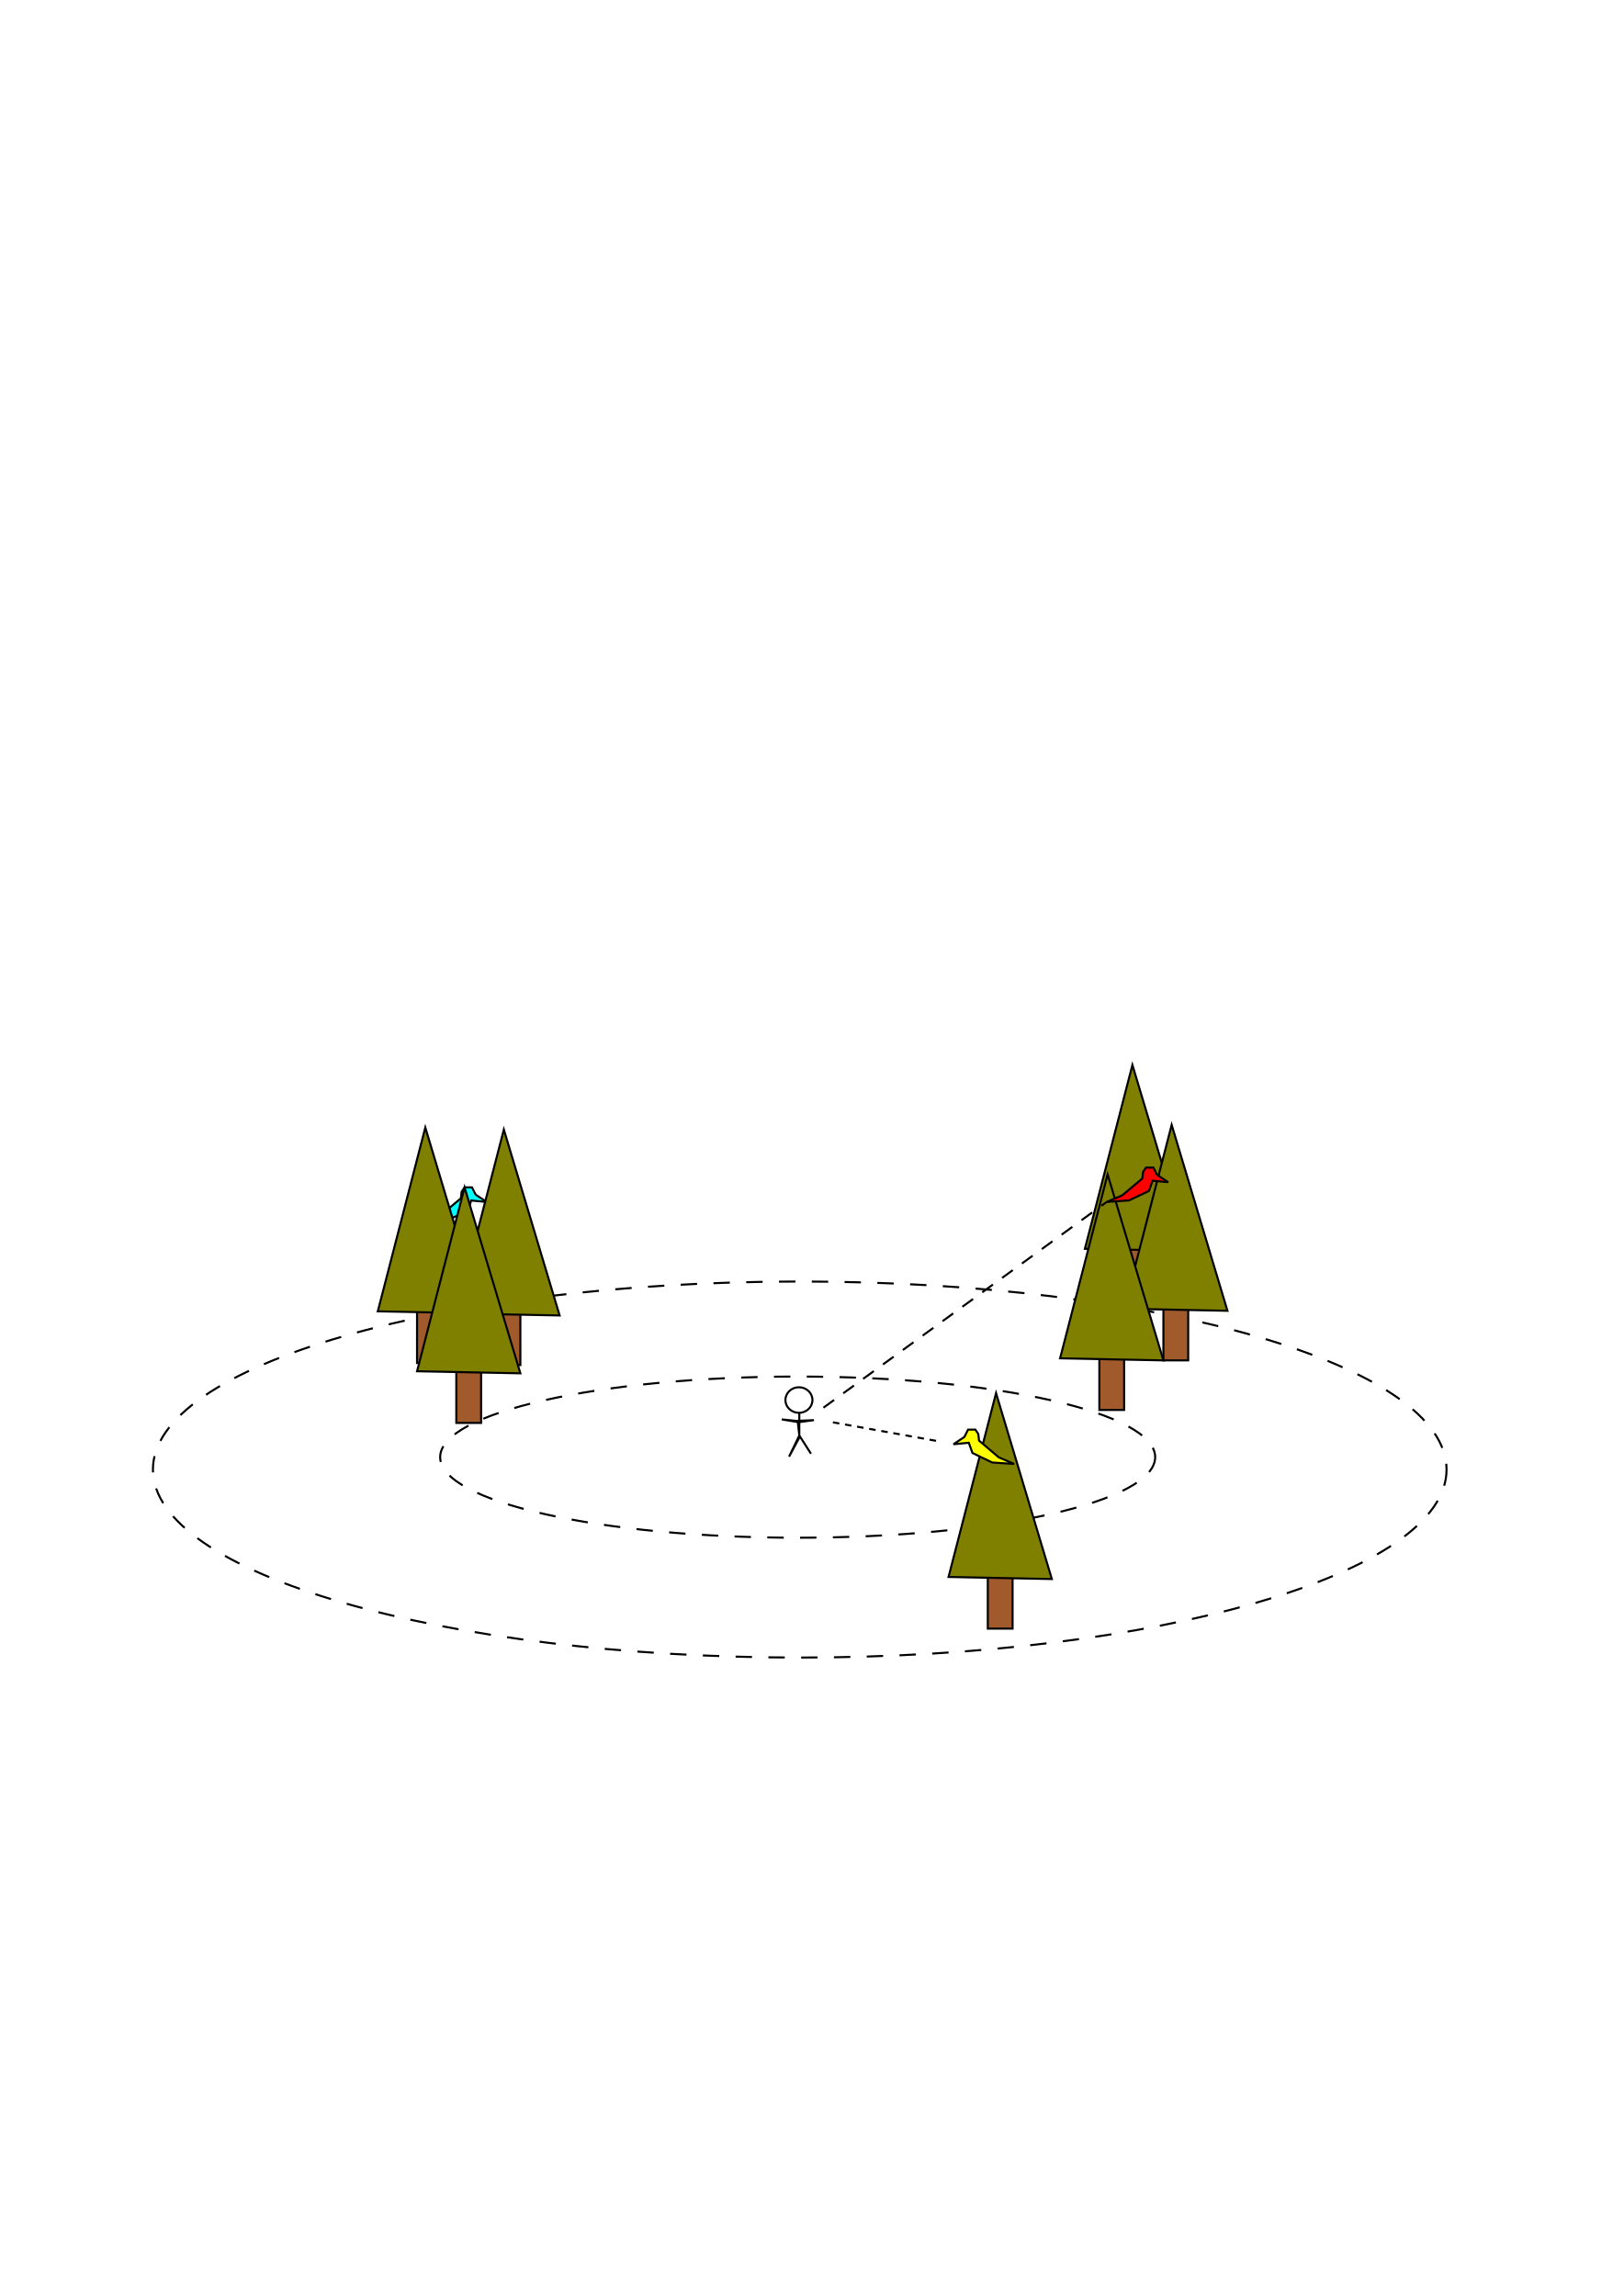
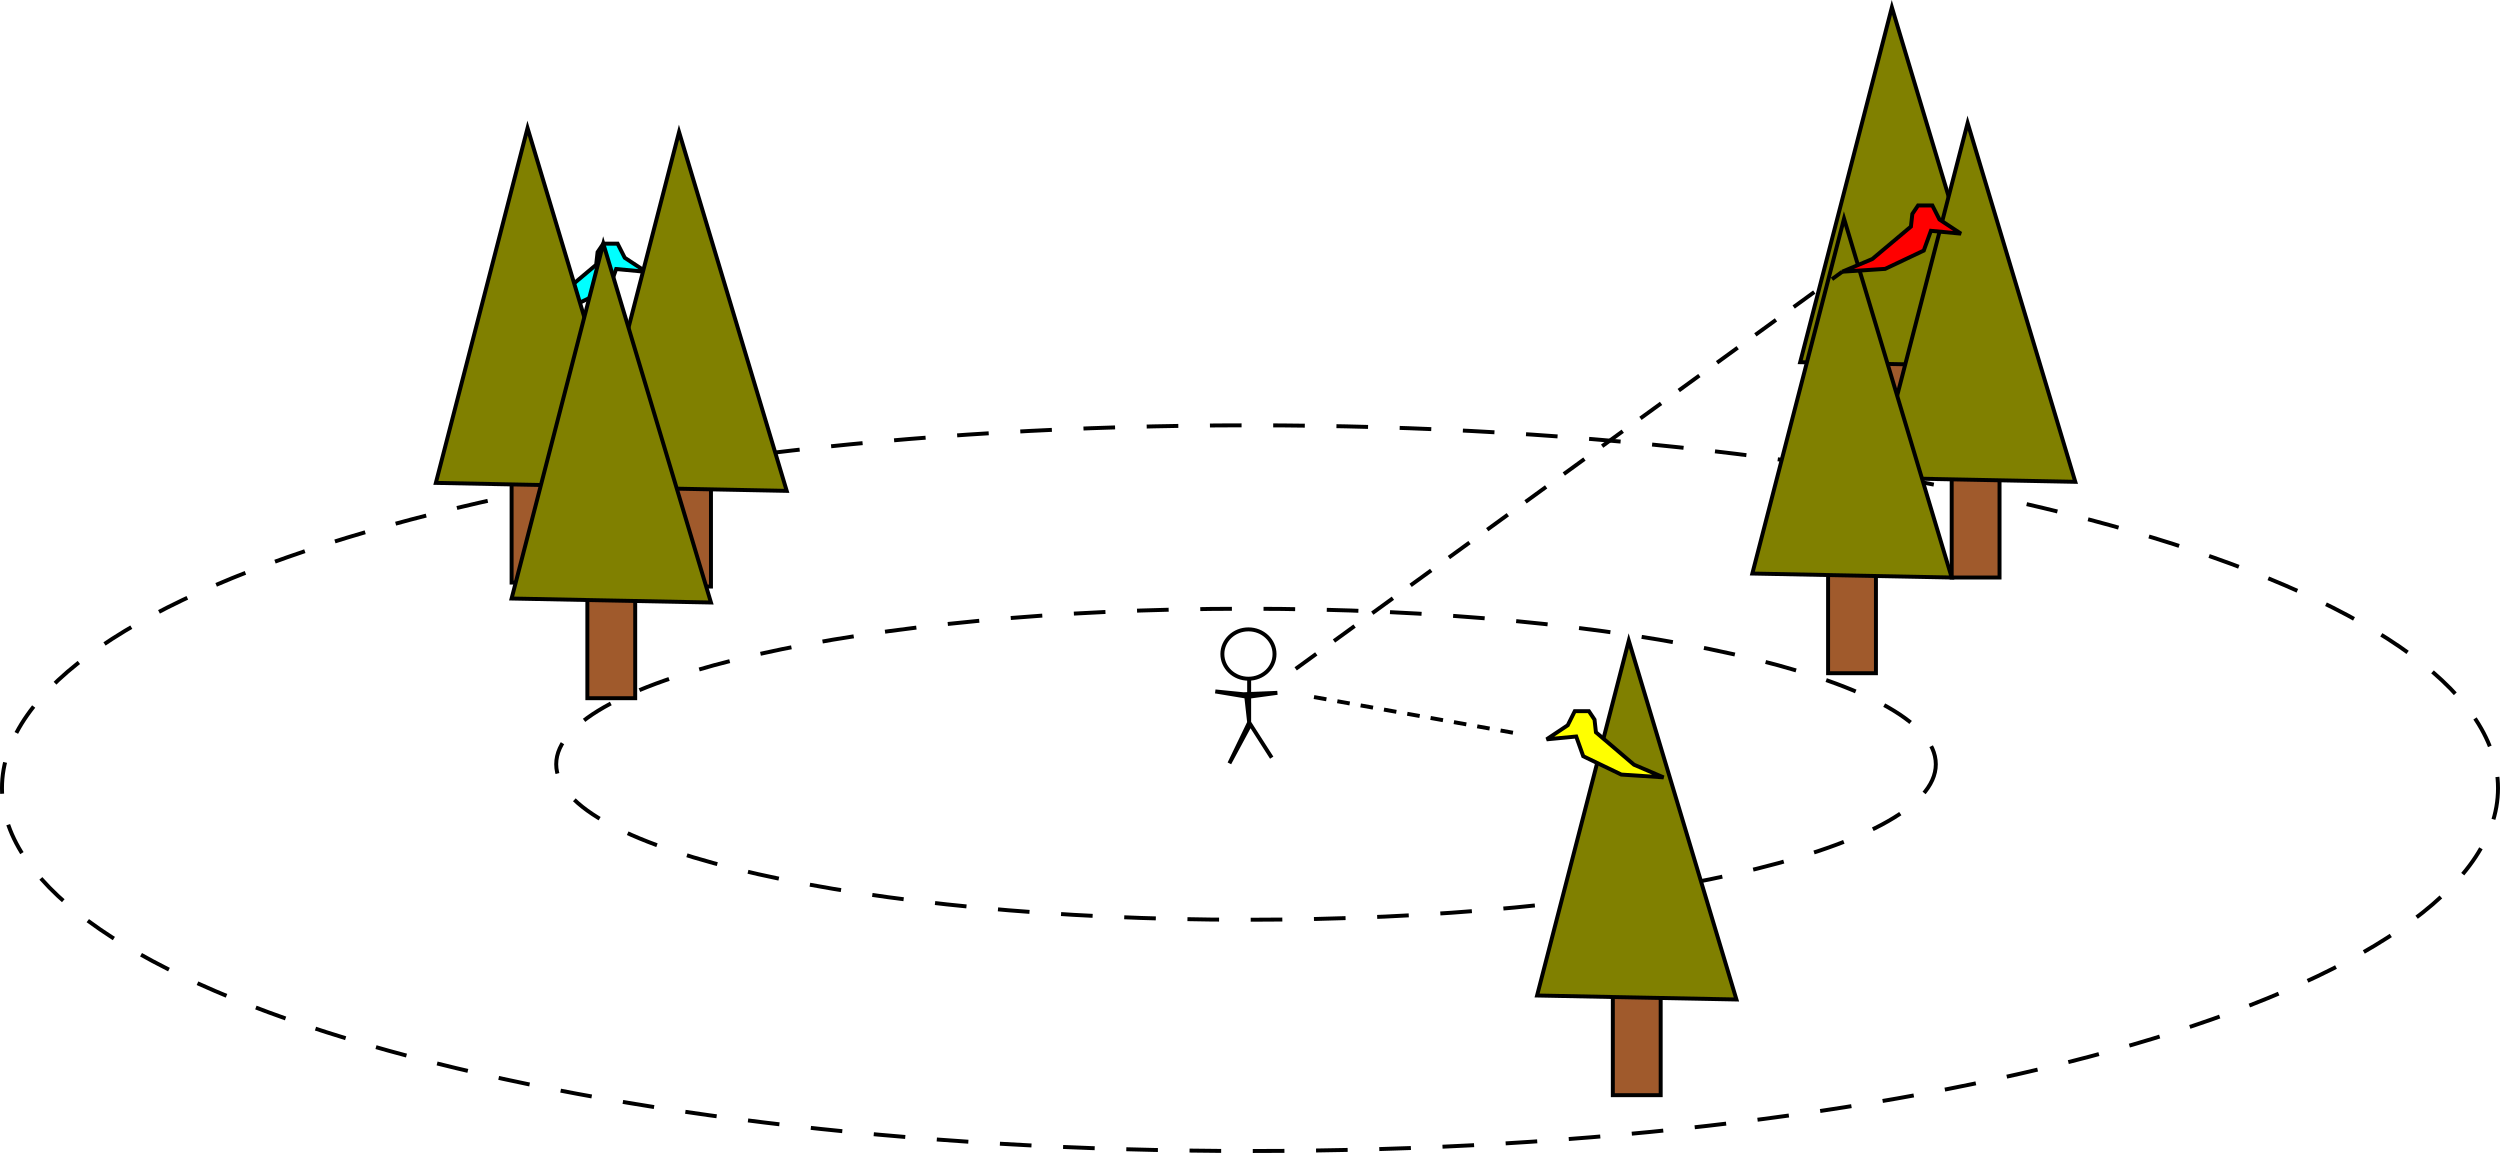
- <svg xmlns="http://www.w3.org/2000/svg" width="210mm" height="297mm" viewBox="0 0 210 297" version="1.1" id="svg4595">
+ <svg xmlns="http://www.w3.org/2000/svg" width="167.576mm" height="77.285mm" viewBox="0 0 167.576 77.285" version="1.1" id="svg4595">
  <defs id="defs4589" />
-   <g id="layer1">
-     <ellipse style="opacity:1;fill:none;stroke:#000000;stroke-width:0.265;stroke-miterlimit:4;stroke-dasharray:2.12,2.12;stroke-opacity:1;stroke-dashoffset:0" id="path5140" cx="103.433" cy="190.092" rx="83.655" ry="24.322" />
-     <ellipse style="opacity:1;fill:none;stroke:#000000;stroke-width:0.265;stroke-miterlimit:4;stroke-dasharray:2.12, 2.12;stroke-dashoffset:0;stroke-opacity:1" id="path6586" cx="103.166" cy="188.489" rx="46.238" ry="10.424" />
-     <g id="g6702" transform="translate(94.61341,64.94649)">
-       <rect y="131.56" x="33.141" height="14.165" width="3.207" id="rect6588" style="opacity:1;fill:#a05a2c;stroke:#000000;stroke-width:0.265;stroke-miterlimit:4;stroke-dasharray:none;stroke-dashoffset:0;stroke-opacity:1" />
-       <path id="path6590" d="m 28.063,139.044 6.147,-23.787 7.216,24.054 z" style="fill:#808000;stroke:#000000;stroke-width:0.265px;stroke-linecap:butt;stroke-linejoin:miter;stroke-opacity:1" />
+   <g id="layer1" transform="translate(-19.64545,-137.2615)">
+     <g id="g4544">
+       <ellipse ry="24.322" rx="83.655" cy="190.092" cx="103.433" id="path5140" style="opacity:1;fill:none;stroke:#000000;stroke-width:0.265;stroke-miterlimit:4;stroke-dasharray:2.12, 2.12;stroke-dashoffset:0;stroke-opacity:1" />
+       <ellipse ry="10.424" rx="46.238" cy="188.489" cx="103.166" id="path6586" style="opacity:1;fill:none;stroke:#000000;stroke-width:0.265;stroke-miterlimit:4;stroke-dasharray:2.12, 2.12;stroke-dashoffset:0;stroke-opacity:1" />
+       <g transform="translate(94.61341,64.94649)" id="g6702">
+         <rect style="opacity:1;fill:#a05a2c;stroke:#000000;stroke-width:0.265;stroke-miterlimit:4;stroke-dasharray:none;stroke-dashoffset:0;stroke-opacity:1" id="rect6588" width="3.207" height="14.165" x="33.141" y="131.56" />
+         <path style="fill:#808000;stroke:#000000;stroke-width:0.265px;stroke-linecap:butt;stroke-linejoin:miter;stroke-opacity:1" d="m 28.063,139.044 6.147,-23.787 7.216,24.054 z" id="path6590" />
+       </g>
+       <path id="path6704-6" d="m 62.96,155.484 -1.438,-0.945 -0.479,-0.945 h -0.958 l -0.383,0.567 -0.096,0.85 -2.588,2.173 -2.013,0.85 2.875,-0.189 2.588,-1.228 0.479,-1.323 z" style="fill:#00ffff;stroke:#000000;stroke-width:0.266px;stroke-linecap:butt;stroke-linejoin:miter;stroke-opacity:1" />
+       <g transform="translate(-1.91668,0.47246)" id="g6690">
+         <rect style="opacity:1;fill:#a05a2c;stroke:#000000;stroke-width:0.265;stroke-miterlimit:4;stroke-dasharray:none;stroke-dashoffset:0;stroke-opacity:1" id="rect6588-6" width="3.207" height="14.165" x="55.855" y="161.674" />
+         <path style="fill:#808000;stroke:#000000;stroke-width:0.265px;stroke-linecap:butt;stroke-linejoin:miter;stroke-opacity:1" d="m 50.777,169.158 6.147,-23.787 7.216,24.054 z" id="path6590-3" />
+         <rect style="opacity:1;fill:#a05a2c;stroke:#000000;stroke-width:0.265;stroke-miterlimit:4;stroke-dasharray:none;stroke-dashoffset:0;stroke-opacity:1" id="rect6588-68" width="3.207" height="14.165" x="66.011" y="161.941" />
+         <path style="fill:#808000;stroke:#000000;stroke-width:0.265px;stroke-linecap:butt;stroke-linejoin:miter;stroke-opacity:1" d="m 60.933,169.425 6.147,-23.787 7.216,24.054 z" id="path6590-1" />
+         <rect style="opacity:1;fill:#a05a2c;stroke:#000000;stroke-width:0.265;stroke-miterlimit:4;stroke-dasharray:none;stroke-dashoffset:0;stroke-opacity:1" id="rect6588-4" width="3.207" height="14.165" x="60.933" y="169.425" />
+         <path style="fill:#808000;stroke:#000000;stroke-width:0.265px;stroke-linecap:butt;stroke-linejoin:miter;stroke-opacity:1" d="m 55.855,176.908 6.147,-23.787 7.216,24.054 z" id="path6590-6" />
+       </g>
+       <g id="g6698">
+         <rect style="opacity:1;fill:#a05a2c;stroke:#000000;stroke-width:0.265;stroke-miterlimit:4;stroke-dasharray:none;stroke-dashoffset:0;stroke-opacity:1" id="rect6588-68-7" width="3.207" height="14.165" x="142.183" y="168.222" />
+         <rect style="opacity:1;fill:#a05a2c;stroke:#000000;stroke-width:0.265;stroke-miterlimit:4;stroke-dasharray:2.12, 2.12;stroke-dashoffset:0;stroke-opacity:1" id="rect6588-6-8" width="3.207" height="14.165" x="145.39" y="154.057" />
+         <path style="fill:#808000;stroke:#000000;stroke-width:0.265px;stroke-linecap:butt;stroke-linejoin:miter;stroke-opacity:1" d="m 140.312,161.54 6.147,-23.787 7.216,24.054 z" id="path6590-3-6" />
+         <rect style="opacity:1;fill:#a05a2c;stroke:#000000;stroke-width:0.265;stroke-miterlimit:4;stroke-dasharray:none;stroke-dashoffset:0;stroke-opacity:1" id="rect6588-4-9" width="3.207" height="14.165" x="150.468" y="161.808" />
+         <path style="fill:#808000;stroke:#000000;stroke-width:0.265px;stroke-linecap:butt;stroke-linejoin:miter;stroke-opacity:1" d="m 145.39,169.291 6.147,-23.787 7.216,24.054 z" id="path6590-6-9" />
+         <path style="fill:#808000;stroke:#000000;stroke-width:0.265px;stroke-linecap:butt;stroke-linejoin:miter;stroke-opacity:1" d="m 137.105,175.706 6.147,-23.787 7.216,24.054 z" id="path6590-1-6" />
+       </g>
+       <path id="path6704" d="m 123.315,186.82 1.417,-0.945 0.472,-0.945 h 0.945 l 0.378,0.567 0.095,0.85 2.551,2.173 1.984,0.85 -2.835,-0.189 -2.551,-1.228 -0.472,-1.323 z" style="fill:#ffff00;stroke:#000000;stroke-width:0.265px;stroke-linecap:butt;stroke-linejoin:miter;stroke-opacity:1" />
+       <path id="path6704-6-2" d="m 151.089,152.923 -1.438,-0.945 -0.479,-0.945 h -0.958 l -0.383,0.567 -0.096,0.85 -2.588,2.173 -2.013,0.85 2.875,-0.189 2.588,-1.228 0.479,-1.323 z" style="fill:#ff0000;stroke:#000000;stroke-width:0.266px;stroke-linecap:butt;stroke-linejoin:miter;stroke-opacity:1" />
+       <g transform="translate(1.039435,-1.984375)" id="g6746">
+         <ellipse style="opacity:1;fill:none;stroke:#000000;stroke-width:0.265;stroke-miterlimit:4;stroke-dasharray:none;stroke-dashoffset:0;stroke-opacity:1" id="path6740" cx="102.29" cy="183.087" rx="1.748" ry="1.654" />
+         <path style="fill:none;stroke:#000000;stroke-width:0.265px;stroke-linecap:butt;stroke-linejoin:miter;stroke-opacity:1" d="m 102.337,184.741 v 3.213 l -1.323,2.457 1.323,-2.74 1.512,2.362 -1.512,-2.362 -0.189,-1.701 2.079,-0.283 -2.268,0.095 -1.89,-0.189 2.268,0.378 z" id="path6742" />
+       </g>
+       <path id="path6750" d="m 106.495,182.095 36.64,-26.621 z" style="fill:none;stroke:#000000;stroke-width:0.265;stroke-linecap:butt;stroke-linejoin:miter;stroke-miterlimit:4;stroke-dasharray:1.587, 1.587;stroke-dashoffset:0;stroke-opacity:1" />
+       <path id="path6752" d="m 107.723,183.985 13.702,2.457 z" style="fill:none;stroke:#000000;stroke-width:0.265;stroke-linecap:butt;stroke-linejoin:miter;stroke-miterlimit:4;stroke-dasharray:0.794, 0.794;stroke-dashoffset:0;stroke-opacity:1" />
    </g>
-     <path style="fill:#00ffff;stroke:#000000;stroke-width:0.266px;stroke-linecap:butt;stroke-linejoin:miter;stroke-opacity:1" d="m 62.96,155.484 -1.438,-0.945 -0.479,-0.945 h -0.958 l -0.383,0.567 -0.096,0.85 -2.588,2.173 -2.013,0.85 2.875,-0.189 2.588,-1.228 0.479,-1.323 z" id="path6704-6" />
-     <g id="g6690" transform="translate(-1.91668,0.47246)">
-       <rect y="161.674" x="55.855" height="14.165" width="3.207" id="rect6588-6" style="opacity:1;fill:#a05a2c;stroke:#000000;stroke-width:0.265;stroke-miterlimit:4;stroke-dasharray:none;stroke-dashoffset:0;stroke-opacity:1" />
-       <path id="path6590-3" d="m 50.777,169.158 6.147,-23.787 7.216,24.054 z" style="fill:#808000;stroke:#000000;stroke-width:0.265px;stroke-linecap:butt;stroke-linejoin:miter;stroke-opacity:1" />
-       <rect y="161.941" x="66.011" height="14.165" width="3.207" id="rect6588-68" style="opacity:1;fill:#a05a2c;stroke:#000000;stroke-width:0.265;stroke-miterlimit:4;stroke-dasharray:none;stroke-dashoffset:0;stroke-opacity:1" />
-       <path id="path6590-1" d="m 60.933,169.425 6.147,-23.787 7.216,24.054 z" style="fill:#808000;stroke:#000000;stroke-width:0.265px;stroke-linecap:butt;stroke-linejoin:miter;stroke-opacity:1" />
-       <rect y="169.425" x="60.933" height="14.165" width="3.207" id="rect6588-4" style="opacity:1;fill:#a05a2c;stroke:#000000;stroke-width:0.265;stroke-miterlimit:4;stroke-dasharray:none;stroke-dashoffset:0;stroke-opacity:1" />
-       <path id="path6590-6" d="m 55.855,176.908 6.147,-23.787 7.216,24.054 z" style="fill:#808000;stroke:#000000;stroke-width:0.265px;stroke-linecap:butt;stroke-linejoin:miter;stroke-opacity:1" />
-     </g>
-     <g id="g6698">
-       <rect y="168.222" x="142.183" height="14.165" width="3.207" id="rect6588-68-7" style="opacity:1;fill:#a05a2c;stroke:#000000;stroke-width:0.265;stroke-miterlimit:4;stroke-dasharray:none;stroke-dashoffset:0;stroke-opacity:1" />
-       <rect y="154.057" x="145.39" height="14.165" width="3.207" id="rect6588-6-8" style="opacity:1;fill:#a05a2c;stroke:#000000;stroke-width:0.265;stroke-miterlimit:4;stroke-dasharray:2.12, 2.12;stroke-dashoffset:0;stroke-opacity:1" />
-       <path id="path6590-3-6" d="m 140.312,161.54 6.147,-23.787 7.216,24.054 z" style="fill:#808000;stroke:#000000;stroke-width:0.265px;stroke-linecap:butt;stroke-linejoin:miter;stroke-opacity:1" />
-       <rect y="161.808" x="150.468" height="14.165" width="3.207" id="rect6588-4-9" style="opacity:1;fill:#a05a2c;stroke:#000000;stroke-width:0.265;stroke-miterlimit:4;stroke-dasharray:none;stroke-dashoffset:0;stroke-opacity:1" />
-       <path id="path6590-6-9" d="m 145.39,169.291 6.147,-23.787 7.216,24.054 z" style="fill:#808000;stroke:#000000;stroke-width:0.265px;stroke-linecap:butt;stroke-linejoin:miter;stroke-opacity:1" />
-       <path id="path6590-1-6" d="m 137.105,175.706 6.147,-23.787 7.216,24.054 z" style="fill:#808000;stroke:#000000;stroke-width:0.265px;stroke-linecap:butt;stroke-linejoin:miter;stroke-opacity:1" />
-     </g>
-     <path style="fill:#ffff00;stroke:#000000;stroke-width:0.265px;stroke-linecap:butt;stroke-linejoin:miter;stroke-opacity:1" d="m 123.315,186.82 1.417,-0.945 0.472,-0.945 h 0.945 l 0.378,0.567 0.095,0.85 2.551,2.173 1.984,0.85 -2.835,-0.189 -2.551,-1.228 -0.472,-1.323 z" id="path6704" />
-     <path style="fill:#ff0000;stroke:#000000;stroke-width:0.266px;stroke-linecap:butt;stroke-linejoin:miter;stroke-opacity:1" d="m 151.089,152.923 -1.438,-0.945 -0.479,-0.945 h -0.958 l -0.383,0.567 -0.096,0.85 -2.588,2.173 -2.013,0.85 2.875,-0.189 2.588,-1.228 0.479,-1.323 z" id="path6704-6-2" />
-     <g id="g6746" transform="translate(1.039435,-1.984375)">
-       <ellipse ry="1.654" rx="1.748" cy="183.087" cx="102.29" id="path6740" style="opacity:1;fill:none;stroke:#000000;stroke-width:0.265;stroke-miterlimit:4;stroke-dasharray:none;stroke-dashoffset:0;stroke-opacity:1" />
-       <path id="path6742" d="m 102.337,184.741 v 3.213 l -1.323,2.457 1.323,-2.74 1.512,2.362 -1.512,-2.362 -0.189,-1.701 2.079,-0.283 -2.268,0.095 -1.89,-0.189 2.268,0.378 z" style="fill:none;stroke:#000000;stroke-width:0.265px;stroke-linecap:butt;stroke-linejoin:miter;stroke-opacity:1" />
-     </g>
-     <path style="fill:none;stroke:#000000;stroke-width:0.265;stroke-linecap:butt;stroke-linejoin:miter;stroke-opacity:1;stroke-miterlimit:4;stroke-dasharray:1.587,1.587;stroke-dashoffset:0" d="m 106.495,182.095 36.64,-26.621 z" id="path6750" />
-     <path style="fill:none;stroke:#000000;stroke-width:0.265;stroke-linecap:butt;stroke-linejoin:miter;stroke-opacity:1;stroke-miterlimit:4;stroke-dasharray:0.794,0.794;stroke-dashoffset:0" d="m 107.723,183.985 13.702,2.457 z" id="path6752" />
  </g>
</svg>
